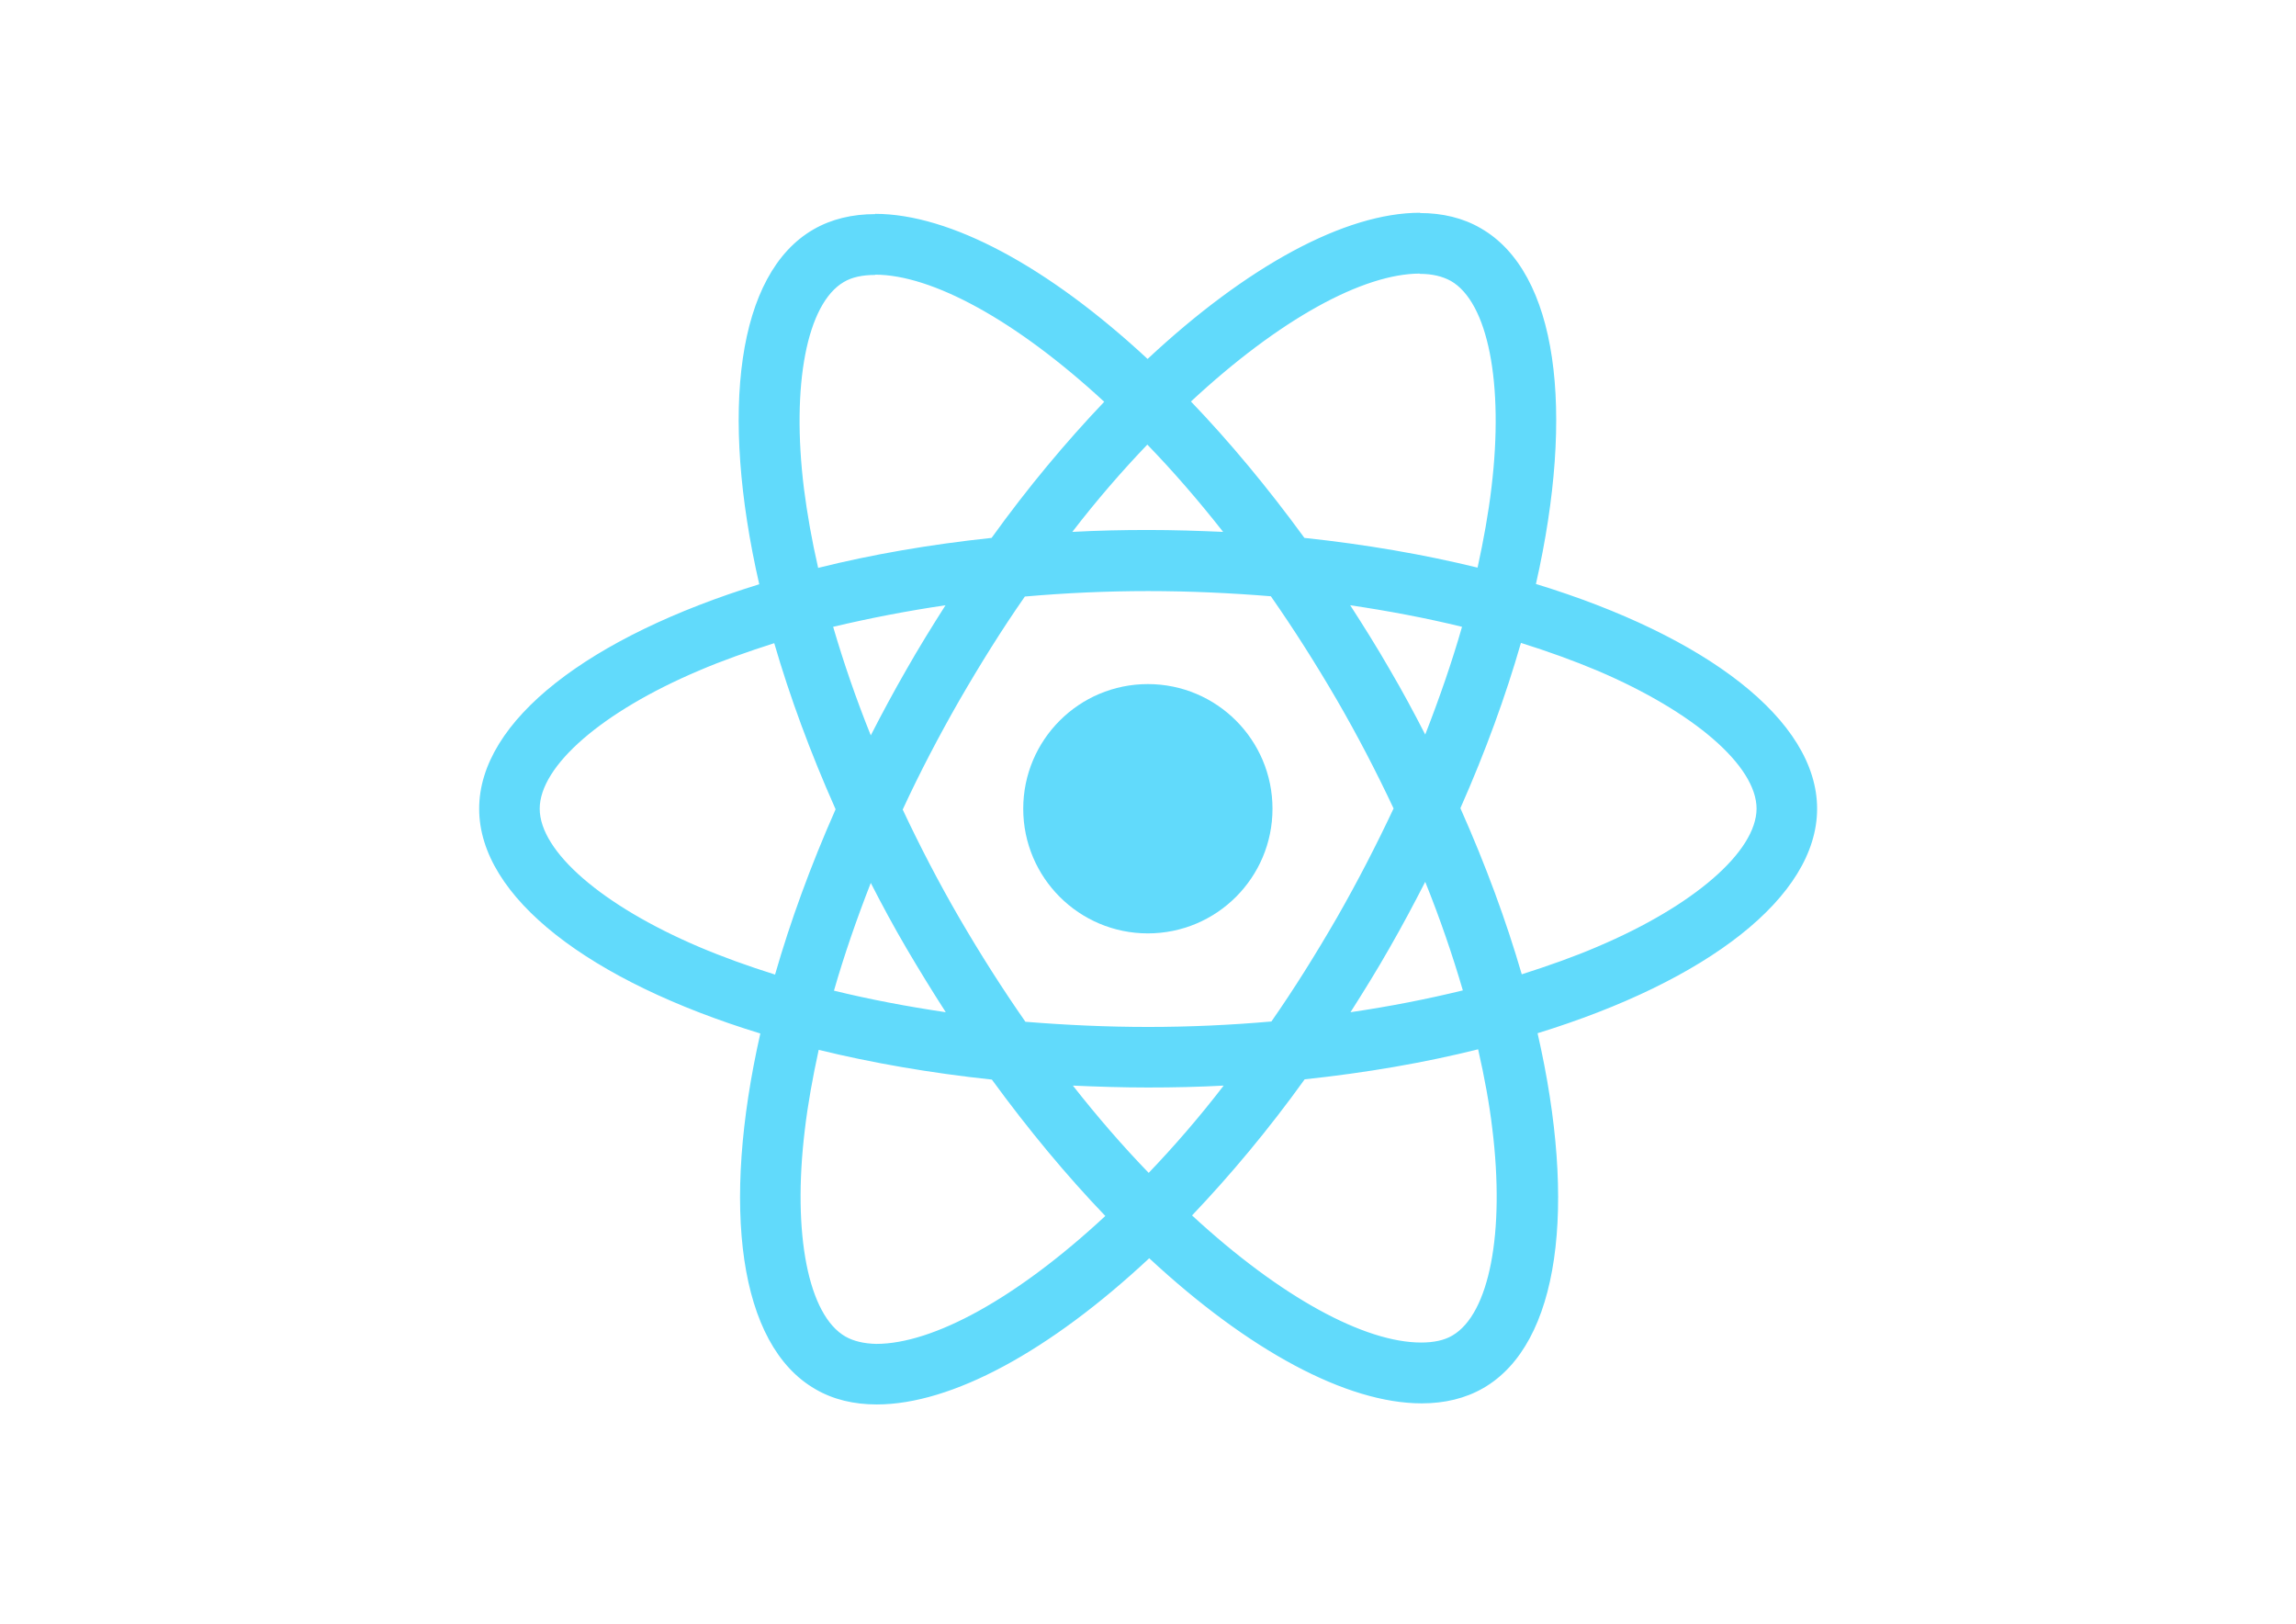
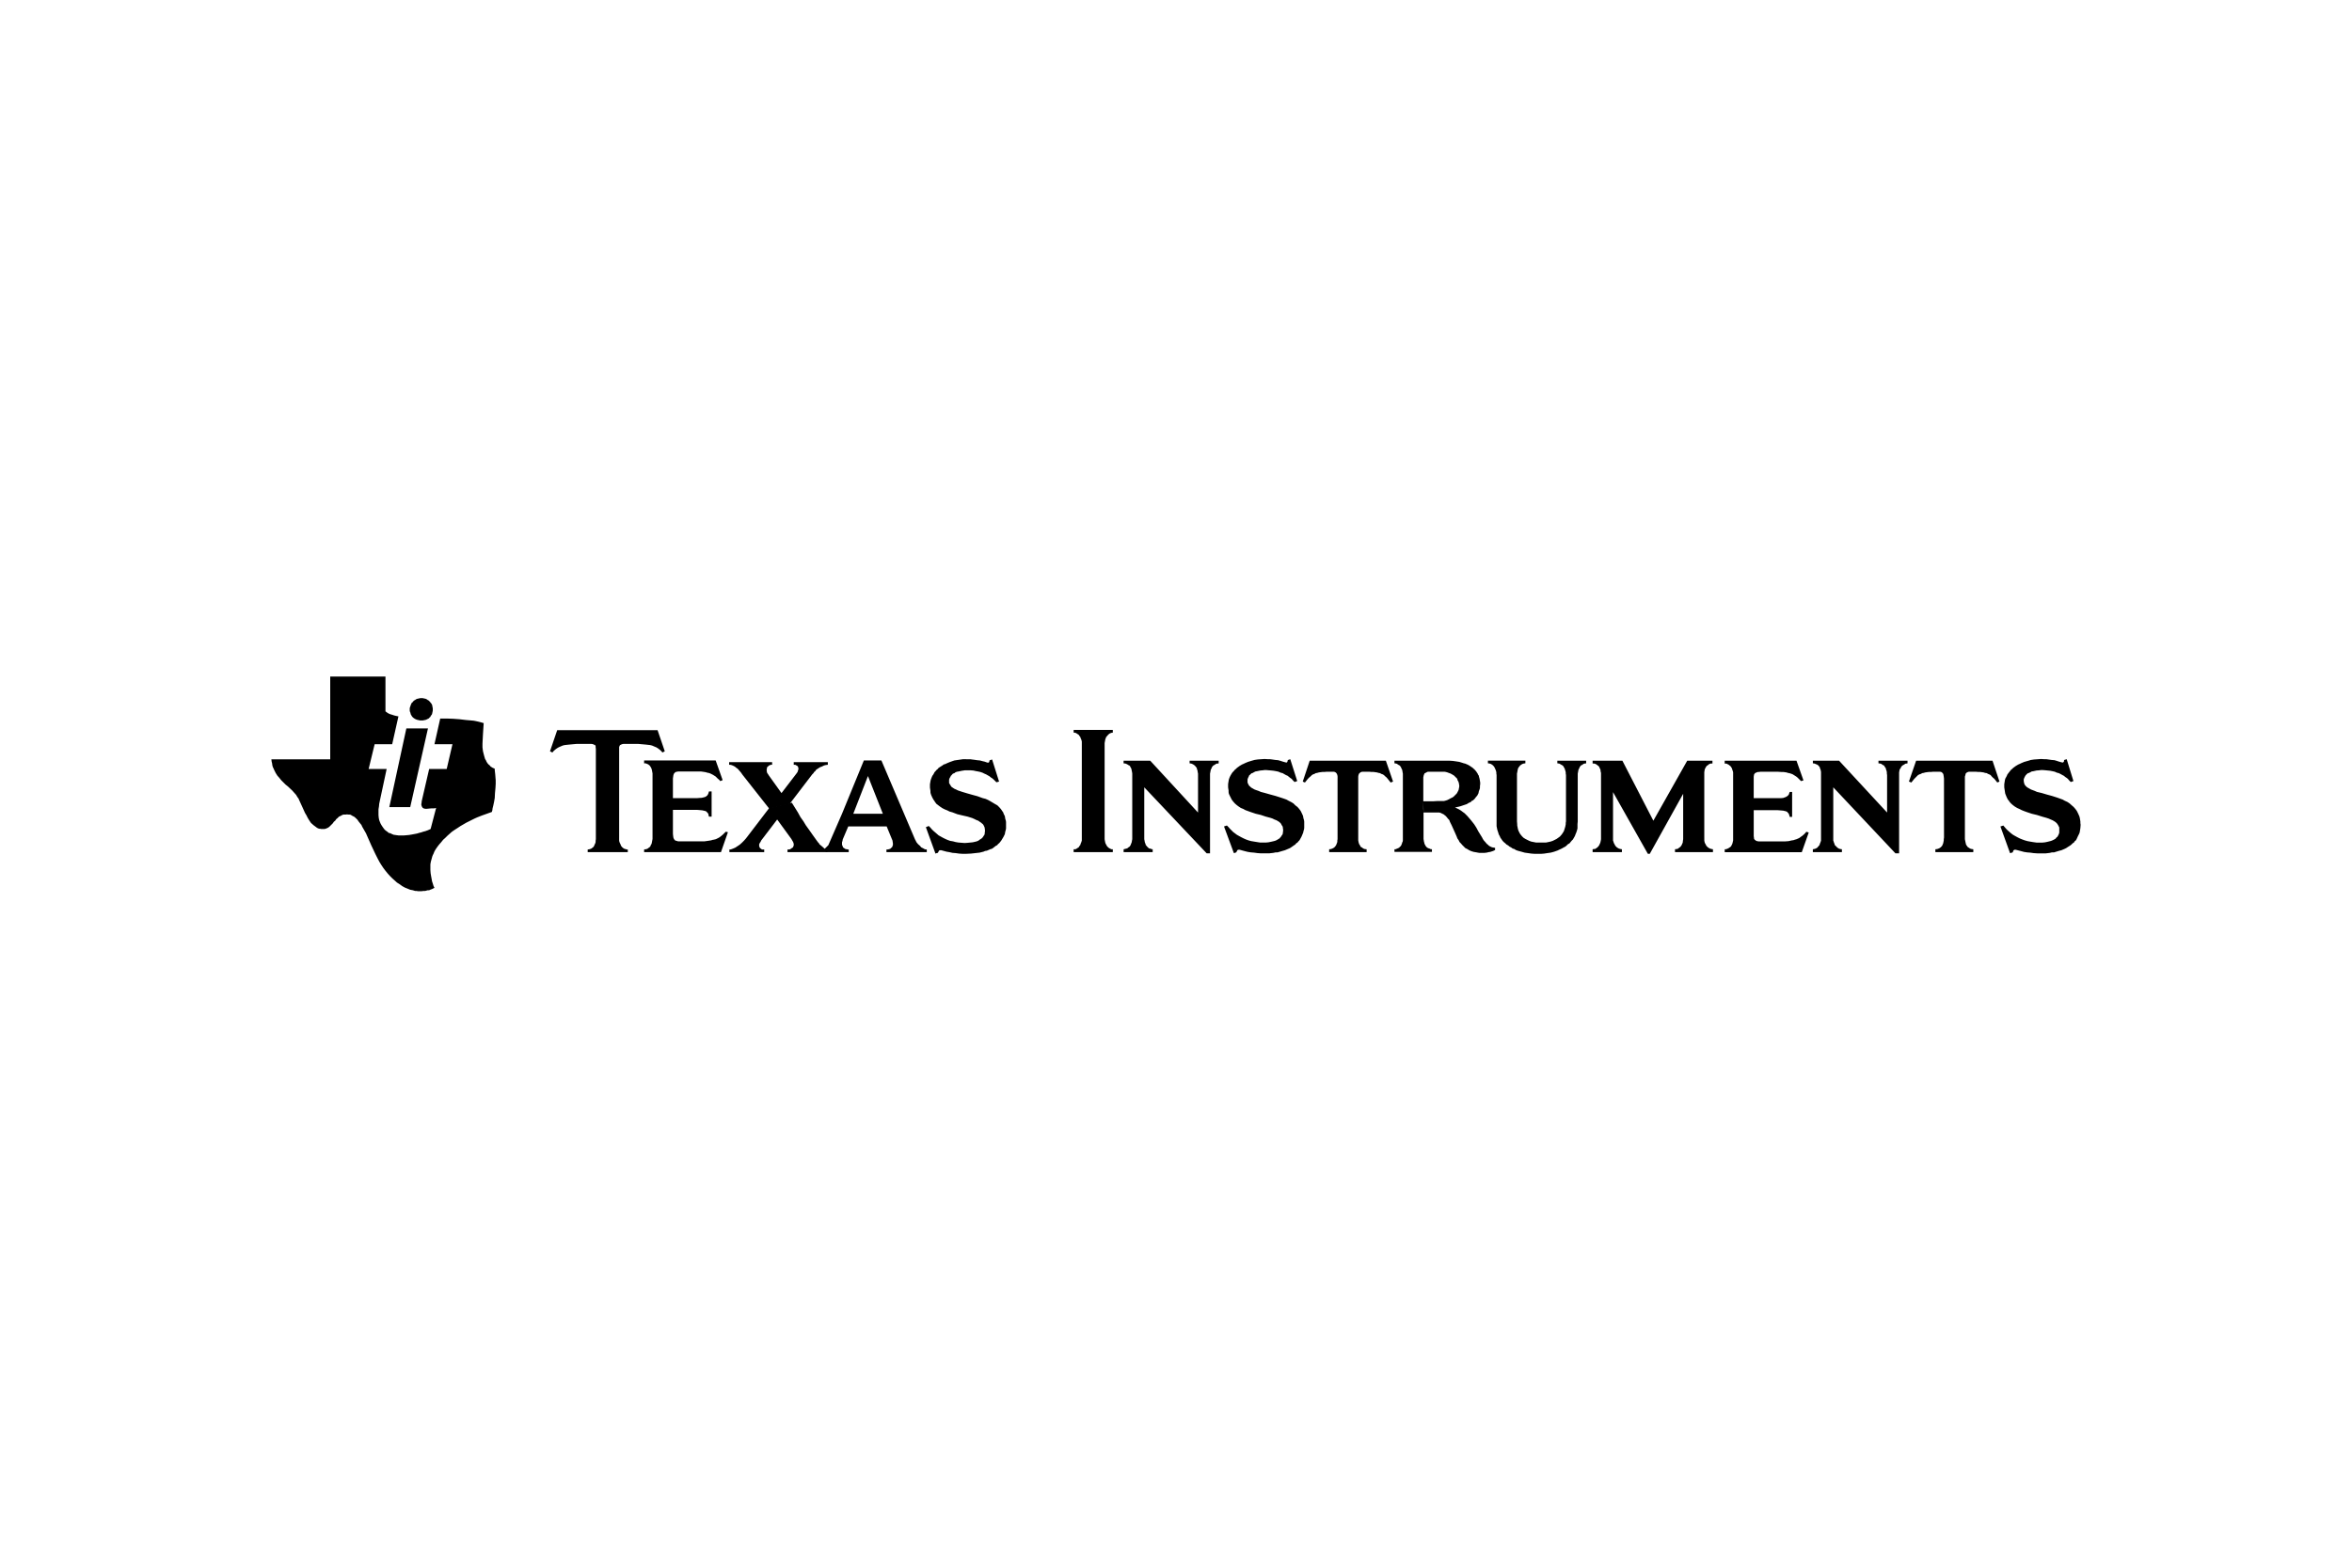
- <svg xmlns="http://www.w3.org/2000/svg" viewBox="0 0 841.9 595.3">
-   <g fill="#61DAFB">
-     <path d="M666.3 296.5c0-32.5-40.7-63.3-103.1-82.4 14.4-63.6 8-114.2-20.2-130.4-6.5-3.8-14.1-5.6-22.4-5.6v22.3c4.6 0 8.3.9 11.4 2.6 13.6 7.8 19.5 37.5 14.9 75.7-1.1 9.4-2.9 19.3-5.1 29.4-19.6-4.8-41-8.5-63.5-10.9-13.5-18.5-27.5-35.3-41.6-50 32.6-30.3 63.2-46.9 84-46.9V78c-27.5 0-63.5 19.6-99.9 53.6-36.4-33.8-72.4-53.2-99.9-53.2v22.3c20.7 0 51.4 16.5 84 46.6-14 14.7-28 31.4-41.3 49.9-22.6 2.4-44 6.1-63.6 11-2.3-10-4-19.7-5.2-29-4.7-38.2 1.1-67.9 14.6-75.8 3-1.8 6.9-2.6 11.5-2.6V78.5c-8.4 0-16 1.8-22.6 5.6-28.1 16.2-34.4 66.7-19.9 130.1-62.2 19.2-102.7 49.9-102.7 82.3 0 32.5 40.7 63.3 103.1 82.4-14.4 63.6-8 114.2 20.2 130.4 6.5 3.8 14.1 5.6 22.5 5.6 27.5 0 63.5-19.6 99.9-53.6 36.4 33.8 72.4 53.2 99.9 53.2 8.4 0 16-1.8 22.6-5.6 28.1-16.2 34.4-66.7 19.9-130.1 62-19.1 102.5-49.9 102.5-82.3zm-130.2-66.7c-3.7 12.9-8.3 26.2-13.5 39.5-4.1-8-8.4-16-13.1-24-4.6-8-9.5-15.8-14.4-23.4 14.2 2.1 27.9 4.7 41 7.9zm-45.8 106.5c-7.8 13.5-15.8 26.3-24.1 38.2-14.9 1.3-30 2-45.2 2-15.1 0-30.2-.7-45-1.9-8.3-11.9-16.4-24.6-24.2-38-7.6-13.1-14.5-26.4-20.8-39.8 6.2-13.4 13.2-26.8 20.7-39.9 7.8-13.5 15.8-26.3 24.1-38.2 14.9-1.3 30-2 45.2-2 15.1 0 30.2.7 45 1.9 8.3 11.9 16.4 24.6 24.2 38 7.6 13.1 14.5 26.4 20.8 39.8-6.3 13.4-13.2 26.8-20.7 39.9zm32.3-13c5.4 13.4 10 26.8 13.8 39.8-13.1 3.2-26.9 5.9-41.2 8 4.9-7.7 9.8-15.6 14.4-23.7 4.6-8 8.9-16.1 13-24.1zM421.2 430c-9.3-9.6-18.6-20.3-27.8-32 9 .4 18.2.7 27.5.7 9.4 0 18.7-.2 27.8-.7-9 11.7-18.3 22.4-27.5 32zm-74.4-58.9c-14.2-2.1-27.9-4.7-41-7.9 3.7-12.9 8.3-26.2 13.5-39.5 4.1 8 8.4 16 13.1 24 4.7 8 9.5 15.8 14.4 23.4zM420.7 163c9.3 9.6 18.6 20.3 27.8 32-9-.4-18.2-.7-27.5-.7-9.4 0-18.7.2-27.8.7 9-11.7 18.3-22.4 27.5-32zm-74 58.9c-4.9 7.7-9.8 15.6-14.4 23.7-4.6 8-8.9 16-13 24-5.4-13.4-10-26.8-13.8-39.8 13.1-3.1 26.9-5.8 41.2-7.9zm-90.5 125.2c-35.4-15.1-58.3-34.9-58.3-50.6 0-15.7 22.9-35.6 58.3-50.6 8.6-3.7 18-7 27.7-10.1 5.7 19.6 13.2 40 22.5 60.9-9.2 20.8-16.6 41.1-22.2 60.6-9.9-3.1-19.3-6.5-28-10.2zM310 490c-13.6-7.8-19.5-37.5-14.9-75.7 1.1-9.4 2.9-19.3 5.1-29.4 19.6 4.8 41 8.5 63.5 10.9 13.5 18.5 27.5 35.3 41.6 50-32.6 30.3-63.2 46.9-84 46.9-4.5-.1-8.3-1-11.3-2.7zm237.2-76.2c4.7 38.2-1.1 67.9-14.6 75.8-3 1.8-6.9 2.6-11.5 2.6-20.7 0-51.4-16.5-84-46.6 14-14.7 28-31.4 41.3-49.9 22.6-2.4 44-6.1 63.6-11 2.3 10.1 4.1 19.8 5.2 29.1zm38.5-66.7c-8.6 3.7-18 7-27.7 10.1-5.7-19.6-13.2-40-22.5-60.9 9.2-20.8 16.6-41.1 22.2-60.6 9.9 3.1 19.3 6.5 28.1 10.2 35.4 15.1 58.3 34.9 58.3 50.6-.1 15.7-23 35.6-58.4 50.6zM320.8 78.4z" />
-     <circle cx="420.9" cy="296.5" r="45.7" />
-     <path d="M520.5 78.1z" />
+ <svg xmlns="http://www.w3.org/2000/svg" height="800" width="1200" version="1.0" viewBox="-30.05 -5.943 260.435 35.658">
+   <path d="M18.696 4.653h.718l.718.026.718.054.665.08.611.053.292.027.266.053.239.054.213.053.372.106-.079 1.223-.054 1.037v.425l.027.213.027.212.079.32.08.292.079.267.08.106.054.133.106.186.133.159.133.106.106.134.134.08.079.053.186.08.054.026v.16l.053.452.027.346.026.32v.399l-.026.452-.054.585-.026.531-.08.452-.08.372-.08.32-.026.213-.053.185-.665.24-.452.16-.532.212-.293.133-.265.133-.639.32-.638.371-.319.213-.372.239-.266.187-.24.213-.239.213-.24.239-.238.214-.213.265-.212.24-.187.239-.186.266-.159.267-.107.265-.08.16-.053.133-.08.292-.08.292-.052.292v.639l.026.346.053.32.054.292.053.293.08.239.08.266.107.213-.107.052-.159.081-.212.079-.107.053h-.159l-.293.08h-.186l-.213.026h-.4l-.133-.026H15.93l-.267-.08-.292-.054-.32-.132-.133-.053-.133-.053-.292-.161-.292-.212-.293-.186-.266-.238-.266-.24-.266-.266-.239-.267-.239-.292-.24-.319-.106-.16-.106-.159-.214-.346-.239-.452-.239-.479-.426-.904-.399-.904-.186-.425-.213-.373-.213-.371-.08-.186-.134-.16-.212-.266-.08-.133-.133-.133-.107-.106-.133-.107-.106-.054-.159-.079-.106-.08-.133-.027h-.16l-.133-.026-.133.026h-.24l-.132.027-.08.053-.106.054-.107.053-.079.027-.159.159-.16.133-.107.16-.158.133-.107.159-.133.134-.132.131-.133.133-.079.054-.08.052-.186.08-.079.027-.107.026H5.532l-.133-.026h-.106l-.132-.053-.107-.053-.107-.08-.213-.16-.107-.079-.106-.107-.107-.08-.08-.106-.159-.239-.08-.133-.08-.133-.133-.267-.16-.266-.239-.532-.426-.931-.053-.133-.106-.133-.159-.267-.213-.239-.212-.239-.479-.453-.266-.213-.239-.239-.239-.239-.213-.266-.212-.239-.187-.293-.159-.319-.08-.186-.08-.159L.107 9.838l-.027-.213-.053-.213L0 9.173h6.515V0h6.117v3.855l.106.08.107.08.133.08.186.08.186.053.239.08.212.053.267.053-.692 3.084h-1.942l-.665 2.74h1.995l-.718 3.351-.106.505-.027.292-.053.319v.638l.026.293.027.133.027.133.08.213.079.187.107.185.106.16.132.186.106.133.16.133.159.106.107.106.213.054.159.08.187.079.185.027.187.027.213.026h.505l.319-.026.293-.027.319-.053.558-.106.267-.08.212-.052.239-.08.213-.054.293-.106.293-.133.612-2.34-.08.027-.133.026h-.292l-.293.026-.266.027h-.133l-.106-.027-.079-.026h-.027l-.027-.026-.027-.027-.053-.027-.027-.08-.053-.053-.027-.133-.027-.106.027-.08.027-.267.824-3.563h1.942l.638-2.74h-1.994l.638-2.845zm-3.75 1.091h2.393l-1.967 8.722h-2.314zm1.649-3.351h.16l.106.026.132.026.107.028.107.052.106.08.106.053.08.08.159.187.08.106.053.107.027.106.027.16.026.106v.266l-.026.133-.026.106-.027.133-.053.106-.08.079-.052.134-.08.054-.08.106-.106.053-.106.054-.106.053-.106.027-.133.026-.133.027h-.293l-.107-.027-.133-.026-.107-.027-.133-.053-.106-.054-.08-.053-.107-.079-.08-.081-.079-.106-.053-.107-.053-.079-.027-.16-.053-.106-.026-.133v-.266l.026-.106.053-.133.027-.106.053-.107.053-.132.107-.08.052-.079.107-.107.106-.053.107-.08.106-.052.134-.028.106-.026.133-.026h.107v-0zm113.458 11.34l.159-.053.16-.079.292-.159.133-.054.053-.052.052-.027.133-.133.08-.08.132-.132.08-.133.053-.106.08-.16.026-.133.027-.133.026-.159-.026-.187-.027-.16-.053-.159-.08-.134-.053-.186-.106-.107-.108-.106-.132-.132-.133-.08-.133-.08-.16-.08-.159-.053-.133-.053-.186-.053-.159-.027h-1.809l-.107.027-.08.053-.107.053-.106.053-.025.08-.054.106-.026.133-.026.106v2.579l.026 1.33v2.925l.026.16.026.16.027.079.025.133.054.105.107.187.053.054.08.08.159.08.107.026.08.053.186.026v.293h-4.149v-.293h.108l.08-.026.105-.053.08-.026.159-.08.054-.08.079-.054.08-.106.026-.081.053-.105.027-.133.052-.079.028-.16v-7.392l-.028-.134-.026-.16-.026-.133-.054-.106-.053-.106-.027-.08-.08-.106-.052-.079-.08-.027-.16-.107-.079-.053-.079-.027-.188-.025v-.292h6.064l.399.026.372.053.345.054.346.105.159.055.133.025.185.08.134.054.266.159.106.08.133.08.106.107.106.079.08.106.108.106.079.133.08.106.054.134.079.106.027.133.053.186.027.133.027.16.026.159v.186l-.026.186v.186l-.027.16-.053.133-.053.16-.026.16-.053.106-.08.159-.16.186-.08.106-.08.106-.185.16-.133.054-.079.106-.24.106-.213.133-.239.08-.239.08-.24.08-.213.053-.372.079.239.106.213.107.212.132.213.16.186.133.159.16.159.159.16.187.16.186.133.159.292.372.239.373.213.4.213.345.213.346.079.158.106.16.213.239.107.133.133.105.107.108.132.079.107.054.133.053.159.026.159.027v.239l-.212.107-.32.106-.186.026-.212.054-.239.026h-.585l-.159-.026-.133-.027-.319-.054-.266-.079-.239-.107-.213-.133-.212-.106-.187-.187-.159-.159-.133-.159-.16-.16-.105-.213-.133-.186-.08-.213-.186-.424-.372-.825-.186-.372-.079-.213-.133-.133-.106-.132-.133-.16-.133-.105-.133-.106-.186-.08-.081-.054-.106-.028-.079-.026h-1.755v.026-.026l-.026-.399v-.85h1.143l.426-.026h.718zm-40.314-6.17v-.345l-.027-.132-.054-.16-.052-.107-.027-.106-.052-.079-.08-.081-.027-.079-.08-.053-.16-.107-.08-.053-.079-.027-.187-.026v-.292h4.335v.292l-.08.026h-.08l-.186.08-.079.054-.054.053-.052.053-.08.079-.054.081-.08.079-.026.106-.053.107-.027.16-.027.132-.027.159v10.638l.026.159.027.133.027.133.053.105.053.107.053.08.054.107.08.052.052.053.054.053.106.053.16.079h.16v.319h-4.335v-.319h.187l.079-.027.08-.053.16-.107.08-.053.027-.08.132-.159.027-.133.052-.106.081-.239V7.563zm14.2 12.021h-.372l-6.914-7.313v5.744l.027.132.027.16.026.106.054.107.026.133.053.054.08.106.053.054.08.08.133.106h.106l.107.053.16.027v.319h-3.218v-.319l.107-.027.105-.026.107-.026.079-.026.08-.054.053-.053.08-.053.08-.054.053-.106.053-.081.026-.105.053-.106.027-.106.026-.16.027-.132v-7.287l-.027-.16-.026-.133-.027-.132-.026-.106-.054-.107-.053-.08-.027-.08-.08-.079-.08-.027-.16-.107-.187-.08-.212-.025v-.292h2.951l5.292 5.743v-4.307l-.027-.134-.026-.16-.026-.133-.054-.106v-.106l-.08-.08-.053-.079-.081-.08-.053-.053-.159-.107-.186-.08-.187-.025v-.293h3.218v.293l-.107.025h-.08l-.105.026-.054.053-.186.107-.053.027-.08.079-.08.107-.026.08-.053.106-.054.106-.053.293-.027.134v8.829zm40.714-3.537l-.028.291v.48l-.053.213-.079.239-.08.187-.079.212-.107.186-.106.187-.133.133-.133.16-.105.133-.187.107-.133.133-.159.134-.16.079-.186.107-.159.079-.186.081-.16.079-.372.133-.186.052-.213.054-.372.052-.347.053-.345.028h-.692l-.373-.028-.371-.053-.372-.052-.372-.106-.399-.107-.212-.08-.16-.107-.185-.053-.186-.133-.16-.079-.159-.134-.186-.107-.133-.133-.134-.106-.159-.16-.107-.159-.133-.187-.08-.186-.106-.186-.054-.186-.08-.241-.027-.08-.026-.133-.054-.266v-5.664l-.026-.159v-.134l-.028-.133-.053-.159-.053-.106-.054-.133-.106-.16-.08-.079-.053-.053-.08-.052-.08-.054-.08-.027-.079-.027-.187-.025v-.293h4.148v.293l-.186.025-.08.027-.079.027-.16.106-.08.053-.052.079-.133.16-.054.133-.026.106-.053.293-.027.134v5.292l.027.318v.134l.027.133.052.265.08.24.053.079.054.133.133.186.133.159.16.159.212.133.213.107.212.106.213.08.266.053.266.053h1.116l.267-.053.239-.053.24-.08.213-.106.212-.107.186-.133.108-.079.105-.08.054-.08.08-.079.079-.107.053-.08.133-.212.08-.24.08-.265.026-.133.027-.134v-.158l.028-.159v-5.132l-.028-.159v-.134l-.027-.133-.053-.159-.027-.106-.053-.106-.054-.08-.053-.107-.079-.079-.053-.027-.187-.107-.079-.053-.08-.026-.186-.025v-.293h3.191v.293l-.106.025h-.08l-.079.026-.08.053-.161.107-.08.027-.053.079-.08.107-.027.08-.052.106-.054.106-.054.293-.025.134v5.292zm-26.594-4.734v-.238l-.026-.16-.053-.133-.054-.08-.08-.08-.106-.053-.106-.027h-.772l-.266.027h-.213l-.213.026-.185.027-.187.053-.16.027-.133.08-.159.053-.133.08-.133.133-.16.134-.159.159-.318.399-.24-.106.771-2.313h8.431l.797 2.313-.266.106-.318-.399-.133-.159-.16-.134-.134-.133-.133-.08-.16-.053-.133-.08-.16-.027-.186-.053-.186-.027-.187-.026h-.239l-.239-.027h-.745l-.132.027-.133.053v.027l-.054.053-.052.027-.027.053-.053.133-.026.16v7.073l.052.266.08.212.08.081.026.106.08.08.08.027.133.107.106.053.08.026.213.026v.319h-4.149v-.319l.213-.026.185-.079.107-.054.053-.053.079-.053.054-.08.053-.079.053-.081.027-.105.053-.106.027-.133v-.133l.026-.132v-6.702zm-8.084-2.18l.426.026h.186l.212.026.373.054.292.026.292.08.24.08.292.08.106.026.053-.026.026-.027.027-.027.026-.133.027-.054.028-.026.239-.08.771 2.42-.292.106-.214-.213-.106-.133-.159-.106-.133-.106-.16-.133-.186-.08-.186-.106-.186-.106-.213-.053-.238-.107-.24-.053-.292-.053-.239-.026-.32-.027-.292-.026h-.16l-.159.026-.319.027-.372.079-.159.027-.16.079-.132.081-.08.026-.08.027-.107.106-.052.054-.08.053-.052.133-.08.159-.054.159v.346l.079.186.08.133.027.054.08.053.079.08.053.053.187.106.186.107.213.079.239.08.24.107.505.134.558.159.585.159.585.187.319.106.293.105.239.133.267.134.265.159.213.213.24.185.186.213.16.213.08.16.052.106.133.292.026.159.027.134.053.159.026.186v.691l-.026.187-.053.159-.027.159-.054.133-.133.319-.16.294-.079.132-.106.106-.106.133-.133.08-.107.133-.159.107-.266.186-.159.106-.187.08-.372.159-.187.053-.186.054-.451.133h-.213l-.239.053-.479.054h-.93l-.372-.028-.373-.052-.346-.027-.345-.054-.319-.079-.585-.159h-.16l-.053.026-.027.027-.026.026-.026.054-.053.106-.027.054h-.026l-.107.053-.132.026-1.091-2.951.32-.106.186.186.159.186.16.159.186.187.213.16.213.159.239.133.24.132.266.134.238.106.293.106.292.08.319.053.32.053.345.053h.665l.266-.025.266-.054.239-.054.213-.053.186-.079.133-.08.133-.08.08-.053.053-.079.08-.08.08-.133.08-.106.053-.133v-.107l.027-.132v-.24l-.027-.106v-.08l-.027-.106-.107-.159-.08-.16-.079-.079-.079-.08-.16-.107-.187-.106-.212-.08-.213-.106-.24-.08-.504-.134-.558-.186-.559-.132-.558-.187-.292-.106-.293-.107-.24-.133-.265-.106-.24-.159-.212-.159-.213-.187-.187-.212-.08-.107-.08-.107-.133-.265-.133-.266-.053-.132-.026-.16v-.186l-.027-.16-.027-.186v-.346l.027-.186.027-.159.026-.16.053-.16.053-.132.08-.16.079-.134.08-.133.08-.107.133-.133.106-.133.133-.106.106-.106.292-.213.133-.08.133-.079.187-.081.159-.079.319-.133.345-.107.187-.053.186-.054.372-.054.373-.026zm48.691 8.696v.345l.027.133.027.106.053.107.08.133.026.08.079.079.081.08.053.053.106.053.08.053.186.053.16.027v.319h-4.202v-.319l.159-.027h.08l.107-.053.133-.107.08-.053.08-.08.106-.159.053-.133.053-.106.027-.239.026-.159v-5.027l-3.698 6.649h-.212l-3.856-6.834v5.371l.053.133.027.106.052.107.08.133.026.08.08.079.08.08.054.053.106.053.08.053.186.053.159.027v.319h-3.244v-.319l.16-.027h.105l.08-.053.16-.107.054-.053.08-.08.107-.159.053-.133.052-.106.054-.239.026-.159v-7.34l-.026-.081-.028-.159v-.079l-.027-.081-.052-.106-.053-.106-.028-.08-.079-.08-.08-.053-.054-.053-.08-.052-.08-.054-.08-.027-.105-.026h-.16v-.318h3.297l3.43 6.648 3.751-6.648h2.792v.318h-.186l-.08.026-.079.027-.08.054-.054.052-.159.106-.054.08-.052.08-.054.106-.053.106-.027.16-.026.159v7.234zm21.567 1.755h-.4l-6.887-7.313v5.903l.053.133.027.106.052.107.028.133.08.08.08.079.053.054.079.08.08.053.08.053.079.026.08.026.186.026v.319h-3.217v-.319l.16-.027.08-.026.079-.026.187-.107.054-.08.053-.053.133-.159.027-.133.053-.106.079-.239v-7.606l-.026-.133-.027-.132-.053-.106-.026-.107-.027-.08-.08-.08-.053-.079-.08-.053-.08-.052-.079-.028-.186-.08-.186-.025v-.293h2.899l5.319 5.743v-4.148l-.026-.159v-.134l-.026-.16-.053-.133-.028-.106-.026-.106-.079-.08-.053-.106-.054-.079-.079-.027-.16-.107-.079-.053-.106-.027-.186-.025v-.292h3.217v.292l-.079.025h-.08l-.107.027-.053.053-.186.107-.054.027-.08.079-.08.106-.025.08-.08.106-.054.107-.026.133-.027.16v8.962zm-19.306-.134v-.319h.106l.106-.026.185-.079.16-.107.079-.053.081-.08.025-.079.055-.081.052-.132.027-.107.054-.239v-7.525l-.027-.133-.053-.132-.027-.106-.053-.133-.053-.08-.054-.079-.081-.08-.079-.053-.053-.053-.106-.054-.161-.08h-.186v-.318h7.95l.772 2.18-.266.081-.133-.133-.133-.133-.133-.132-.133-.106-.293-.186-.133-.08-.159-.053-.159-.053-.161-.027-.159-.053-.16-.027-.187-.026h-.212l-.4-.027h-1.942l-.213.027h-.107l-.053.026-.133.054-.108.053-.025.054-.054.053-.026.106-.027.186v2.367h2.978l.293-.026.213-.08.08-.026.08-.053.133-.08.052-.08.054-.052.052-.159.052-.134h.266v2.765h-.266l-.052-.213-.028-.053-.024-.08-.054-.08-.052-.028-.053-.079-.054-.054-.105-.026-.054-.026-.132-.027-.106-.027-.293-.026-.345-.027h-2.633v2.872l.027.186v.08l.026.052.054.081.025.026.054.027.053.053.133.053.16.026h2.978l.346-.026.346-.08.187-.026.159-.054.185-.052.187-.081.16-.08.133-.106.16-.107.185-.159.134-.133.133-.159.267.078-.771 2.181h-8.537zm24.279-8.137l-.027-.238-.027-.16-.027-.133-.079-.08-.053-.08-.106-.053-.132-.027h-.745l-.239.027h-.239l-.213.026-.186.027-.186.053-.16.026-.132.08-.16.053-.16.08-.133.133-.133.134-.159.159-.32.399-.266-.106.798-2.313h8.457l.771 2.313-.239.106-.319-.399-.186-.159-.133-.134-.105-.133-.16-.08-.133-.053-.133-.08-.186-.026-.159-.053-.186-.027-.213-.026h-.213l-.265-.027h-.745l-.107.027-.107.053-.053.027-.053.053-.027.027-.027.053-.026.133-.054.16v6.941l.027.132.053.266.027.106.027.105.053.081.079.106.053.08.054.027.16.107.106.053.106.026.187.027v.319h-4.201v-.319l.213-.027.212-.079.08-.054.079-.053.053-.053.08-.08.053-.079.026-.081.054-.105.026-.106.027-.133.027-.133v-.132l.027-.186zm10.743-2.18l.425.026h.187l.186.026.372.054.319.026.266.08.24.08.293.08.106.026.053-.026.026-.027h.026l.027-.027.026-.133v-.054l.028-.026.266-.08.744 2.42-.292.106-.213-.213-.106-.133-.132-.106-.159-.106-.16-.133-.159-.08-.186-.106-.213-.106-.213-.053-.239-.107-.239-.053-.266-.053-.267-.026-.264-.027-.319-.026h-.161l-.16.026-.345.027-.346.079-.186.027-.133.079-.16.081-.08.026-.08.027-.107.106-.053.054-.053.053-.079.133-.08.159-.053.159v.16l.026.186.054.186.08.133.053.054.053.053.08.08.08.053.186.106.186.107.213.079.212.08.239.107.558.134.532.159.586.159.584.187.293.106.292.105.238.133.293.134.239.159.239.213.213.185.186.213.159.213.08.16.054.106.133.292.052.159.027.134.027.159.027.186v.159l.026.186-.026.346-.027.187-.027.159-.027.159-.051.134-.159.319-.134.294-.079.132-.133.106-.079.133-.133.08-.133.133-.132.107-.294.186-.159.106-.16.08-.371.16-.212.053-.187.054-.425.133h-.24l-.213.053-.452.054h-.957l-.399-.028-.373-.052-.346-.027-.346-.054-.291-.079-.612-.159h-.16l-.026.026-.053.027-.026.027-.027.054-.027.106-.026.054h-.027l-.133.053-.133.026-1.065-2.951.319-.106.16.186.159.186.16.159.213.187.186.16.213.159.238.133.24.132.265.134.267.107.293.106.292.08.292.054.319.053.373.053h.666l.264-.025.267-.054.213-.054.212-.053.187-.079.159-.08.133-.08.053-.054.053-.079.106-.08.08-.133.054-.106.053-.132.026-.107v-.558l-.053-.106-.08-.159-.106-.16-.08-.079-.079-.08-.16-.107-.186-.106-.187-.08-.239-.106-.239-.08-.478-.134-.586-.186-.558-.132-.559-.187-.292-.106-.267-.107-.265-.133-.239-.106-.266-.159-.213-.159-.212-.187-.187-.212-.052-.107-.107-.107-.133-.265-.107-.266-.053-.132-.027-.16-.027-.186-.026-.16-.028-.186v-.346l.028-.186.026-.159.027-.16.054-.16.079-.132.08-.16.054-.134.106-.133.08-.107.106-.133.106-.133.133-.106.106-.106.292-.213.133-.08.133-.079.185-.081.161-.079.319-.133.373-.106.186-.053.159-.054.372-.054.372-.026z" fill-rule="evenodd" />
+   <g fill-rule="evenodd">
+     <path d="M72.359 19.132l-.186-.106-.213-.106-.16-.186-.186-.16-.133-.159-.079-.107-.027-.08-.105-.186-3.724-8.748h-1.941l-2.42 5.903-1.515 3.483-.426.426.16.346h2.526v-.293h-.106l-.08-.028h-.054l-.105-.026-.08-.026-.053-.054-.081-.053-.079-.053-.026-.107-.054-.105-.026-.08v-.267l.053-.16.027-.159.611-1.437h4.255l.558 1.357.08.186.026.159.027.186v.185l-.027.028-.026.105-.053.107-.08.053-.107.107-.16.052-.159.028h-.106v.292h4.467v-.292zm-7.924-3.935l1.623-4.175 1.649 4.175zm12.499-6.036h.452l.185.027.214.026.372.054.292.027.293.079.239.054.293.105h.16l.025-.025V9.48l.027-.027.027-.132.026-.054h.026l.24-.08.771 2.447-.292.08-.214-.213-.106-.106-.159-.133-.133-.08-.16-.134-.187-.106-.186-.106-.187-.079-.212-.106-.24-.08-.239-.053-.292-.053-.239-.054-.319-.026h-.612l-.346.053-.372.079-.16.027-.159.053-.134.106-.079.026-.081.028-.105.106-.054.079-.053.026-.08.161-.08.133-.053.159v.373l.079.133.08.134.053.079.053.08.08.053.079.053.16.106.187.08.213.106.24.08.239.08.532.16.559.159.585.159.585.213.319.081.292.132.239.133.267.159.266.16.238.133.214.212.186.212.16.239.08.107.053.159.133.266.027.16.026.159.054.16.027.16v.718l-.027.16-.054.185-.026.133-.027.161-.159.319-.16.265-.079.132-.106.133-.106.133-.133.106-.106.132-.159.081-.266.212-.159.107-.186.052-.372.161-.186.026-.186.081-.426.106-.239.027-.239.025-.478.054-.532.025h-.426l-.372-.025-.372-.054-.346-.025-.345-.08-.319-.053-.585-.16h-.186l-.054.054-.026.026-.027.054-.053.106-.026.027v.027l-.133.025-.133.054-1.063-2.926.319-.133.186.186.159.187.159.158.187.16.186.161.212.186.24.133.239.133.267.132.239.107.293.106.318.053.293.08.319.053.346.027.346.026.346-.026.266-.027.266-.027.239-.053.213-.053.186-.08.133-.106.133-.08.079-.052.054-.053.08-.081.08-.133.08-.106.053-.134v-.133l.026-.106v-.238l-.026-.106v-.107l-.028-.053-.079-.186-.106-.16-.08-.052-.079-.081-.16-.106-.186-.133-.213-.08-.212-.107-.24-.106-.505-.159-.585-.133-.558-.133-.559-.213-.293-.08-.265-.133-.267-.105-.265-.134-.239-.159-.107-.079-.106-.08-.213-.16-.159-.213-.08-.133-.08-.106-.134-.239-.132-.293-.053-.16-.027-.132v-.16l-.027-.187-.027-.186v-.372l.027-.16.027-.159.027-.134.053-.159.053-.133.079-.186.08-.106.081-.133.079-.16.106-.107.106-.133.133-.105.106-.133.292-.186.133-.08.133-.107.186-.053.159-.079.319-.133.372-.133.16-.053.187-.027.373-.054.372-.053h.373zM41.273 19.452v-.292l.106-.028h.107l.186-.079.133-.106.08-.054.08-.08.026-.105.053-.08.054-.106.026-.106.054-.293.026-.133v-7.26l-.026-.133-.054-.292-.08-.213-.053-.08-.053-.079-.054-.08-.08-.054-.053-.053-.107-.053-.079-.026-.107-.053h-.186v-.319h7.924l.772 2.18-.267.107-.106-.133-.16-.133-.133-.133-.107-.107-.292-.186-.159-.08-.161-.08-.159-.052-.159-.027-.16-.054-.159-.026-.186-.027-.187-.027h-2.552l-.081.027h-.08l-.133.053-.079.08-.053.052-.027.054-.053.133-.027.186-.026.186v2.18H47.15l.319-.026h.106l.16-.027.213-.053.08-.026.107-.054.052-.054.054-.026.053-.08.053-.08.053-.133.054-.186h.293v2.792h-.293l-.054-.186v-.08l-.053-.079-.027-.054-.08-.08-.054-.054-.052-.053-.081-.026-.08-.027-.132-.027-.107-.027-.266-.027-.319-.026h-2.686v2.659l.026.24.027.186.027.052.026.08.027.054.053.026.027.053.053.052.133.027.161.053h2.951l.373-.053.346-.053.159-.053.159-.027.213-.054.159-.079.16-.08.159-.107.133-.106.187-.159.133-.134.159-.159.24.053-.771 2.208h-8.51z" />
+     <path d="M38.507 17.83v.345l.027.133.053.133.054.106.053.132.026.081.081.08.053.079.079.053.053.053.106.054.187.052.08.028h.106v.292h-4.441v-.292l.187-.028.08-.026.08-.026.106-.054.053-.053.08-.053.08-.079.079-.161.054-.132.053-.106.027-.133v-.133l.026-.159V8.018l-.026-.213v-.133l-.054-.053-.027-.054h-.054l-.079-.027-.027-.026-.079-.027-.16-.026h-1.569l-.319.026-.558.053-.267.027-.239.027-.212.052-.186.08-.186.08-.16.08-.159.106-.08.053-.08.08-.08.053-.079.08-.133.16-.266-.134.798-2.339h11.115l.798 2.339-.266.134-.054-.08-.08-.08-.133-.133-.186-.133-.053-.053-.107-.053-.08-.054-.079-.026-.185-.08-.187-.08-.212-.052-.479-.054-.585-.053-.292-.026h-1.57l-.159.026-.133.053-.026.027h-.053l-.054.054-.026.053-.054.133v10.025zm18.881-3.723l-2.26.531-2.952-3.748-.186-.265-.186-.214-.16-.186-.186-.133-.16-.133-.08-.026-.08-.054-.213-.08-.133-.026h-.106V9.48h4.76v.293h-.159l-.106.053-.08.027-.054.053-.053.053-.08.053-.026.08-.027.08v.08l-.027.105.027.107v.106l.053.133.08.106.08.133 1.409 1.968 1.649-2.153.133-.187.053-.186.026-.08.026-.08-.026-.08v-.053l-.026-.08-.026-.053-.054-.053-.08-.053-.08-.027-.053-.053h-.185V9.48h3.776v.293l-.212.026-.213.054-.213.106-.212.08-.213.133-.239.16-.08.133-.133.106-.08.133-.133.133z" />
+     <path d="M57.628 13.973l.664 1.065.292.531.319.451.293.48.346.479.372.531.399.558.213.292.106.107.054.106.319.267.585.531v.027l-.053.026-.054.027h-4.334v-.293h.133l.159-.028.08-.052.08-.054.054-.053.08-.026.053-.106.027-.08.026-.081v-.106l-.026-.132-.054-.133-.079-.133-.106-.186-1.569-2.153-1.782 2.339-.053.133-.08.107-.053.106-.027.079v.16l.027.106.026.053.026.053.053.053.107.08.08.053h.239v.292h-3.856v-.292h.106l.106-.028.213-.079.24-.106.239-.159.24-.16.239-.213.239-.24.213-.238 2.579-3.377z" />
  </g>
</svg>
